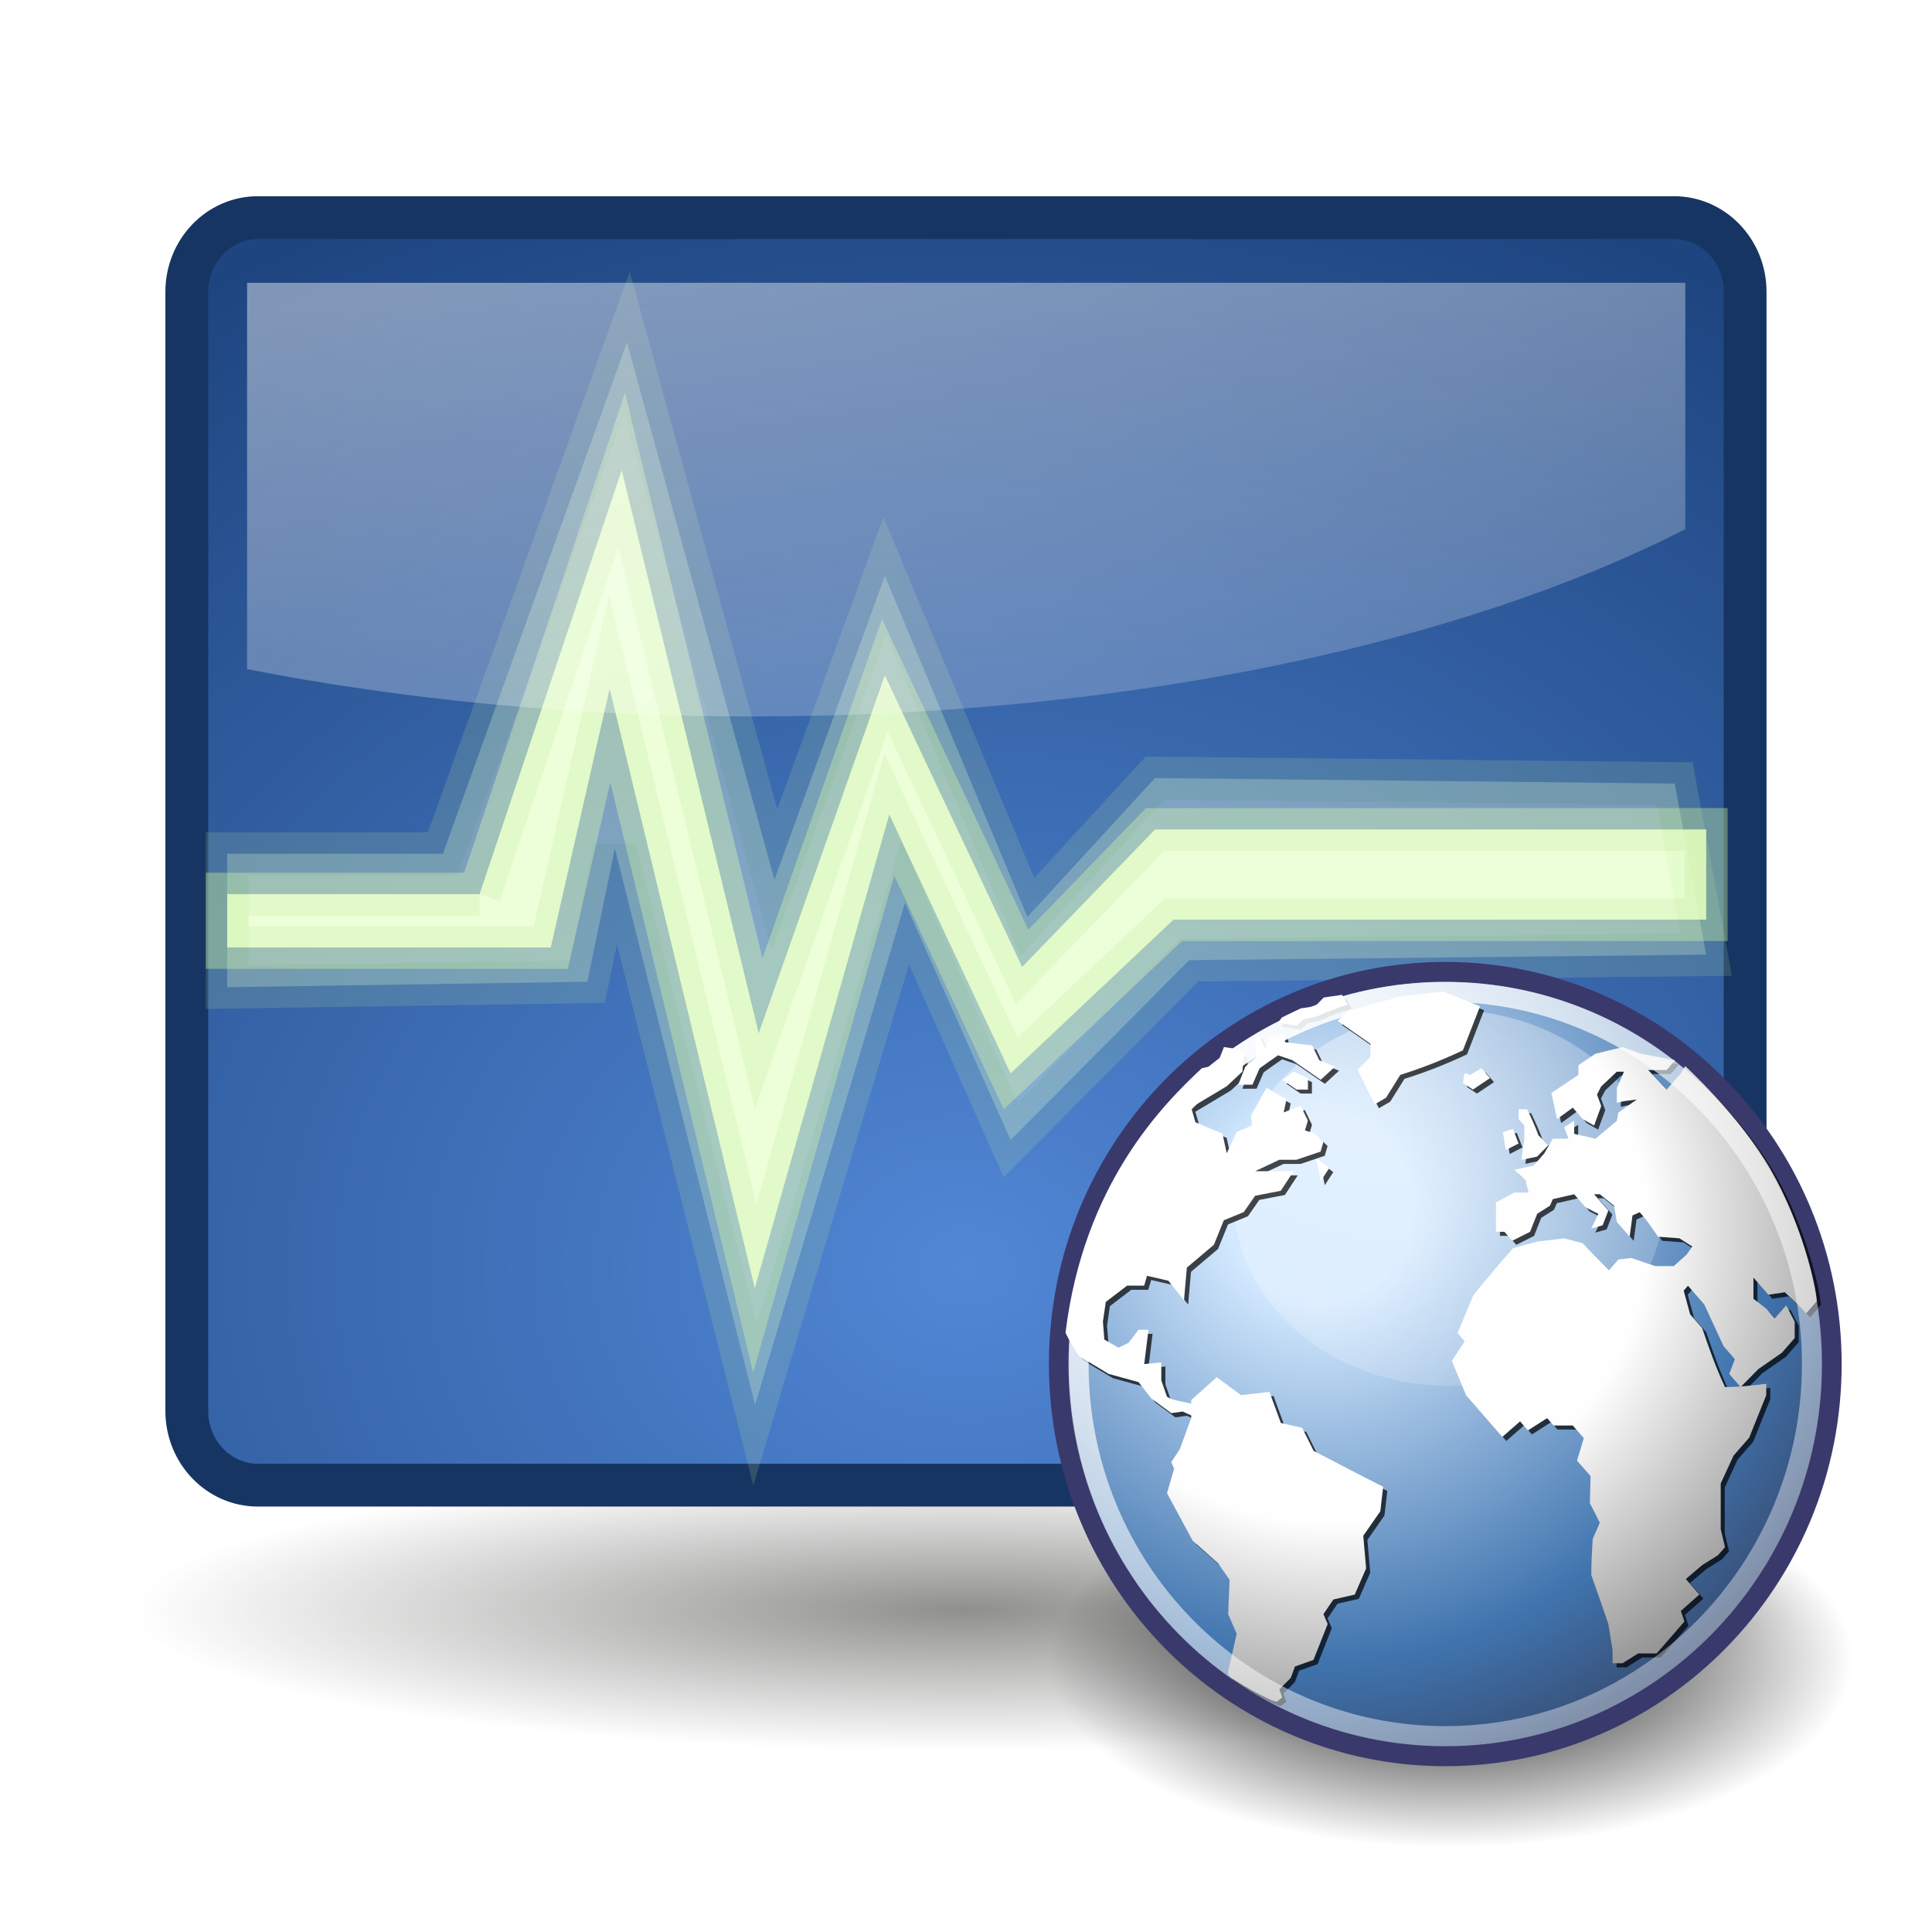
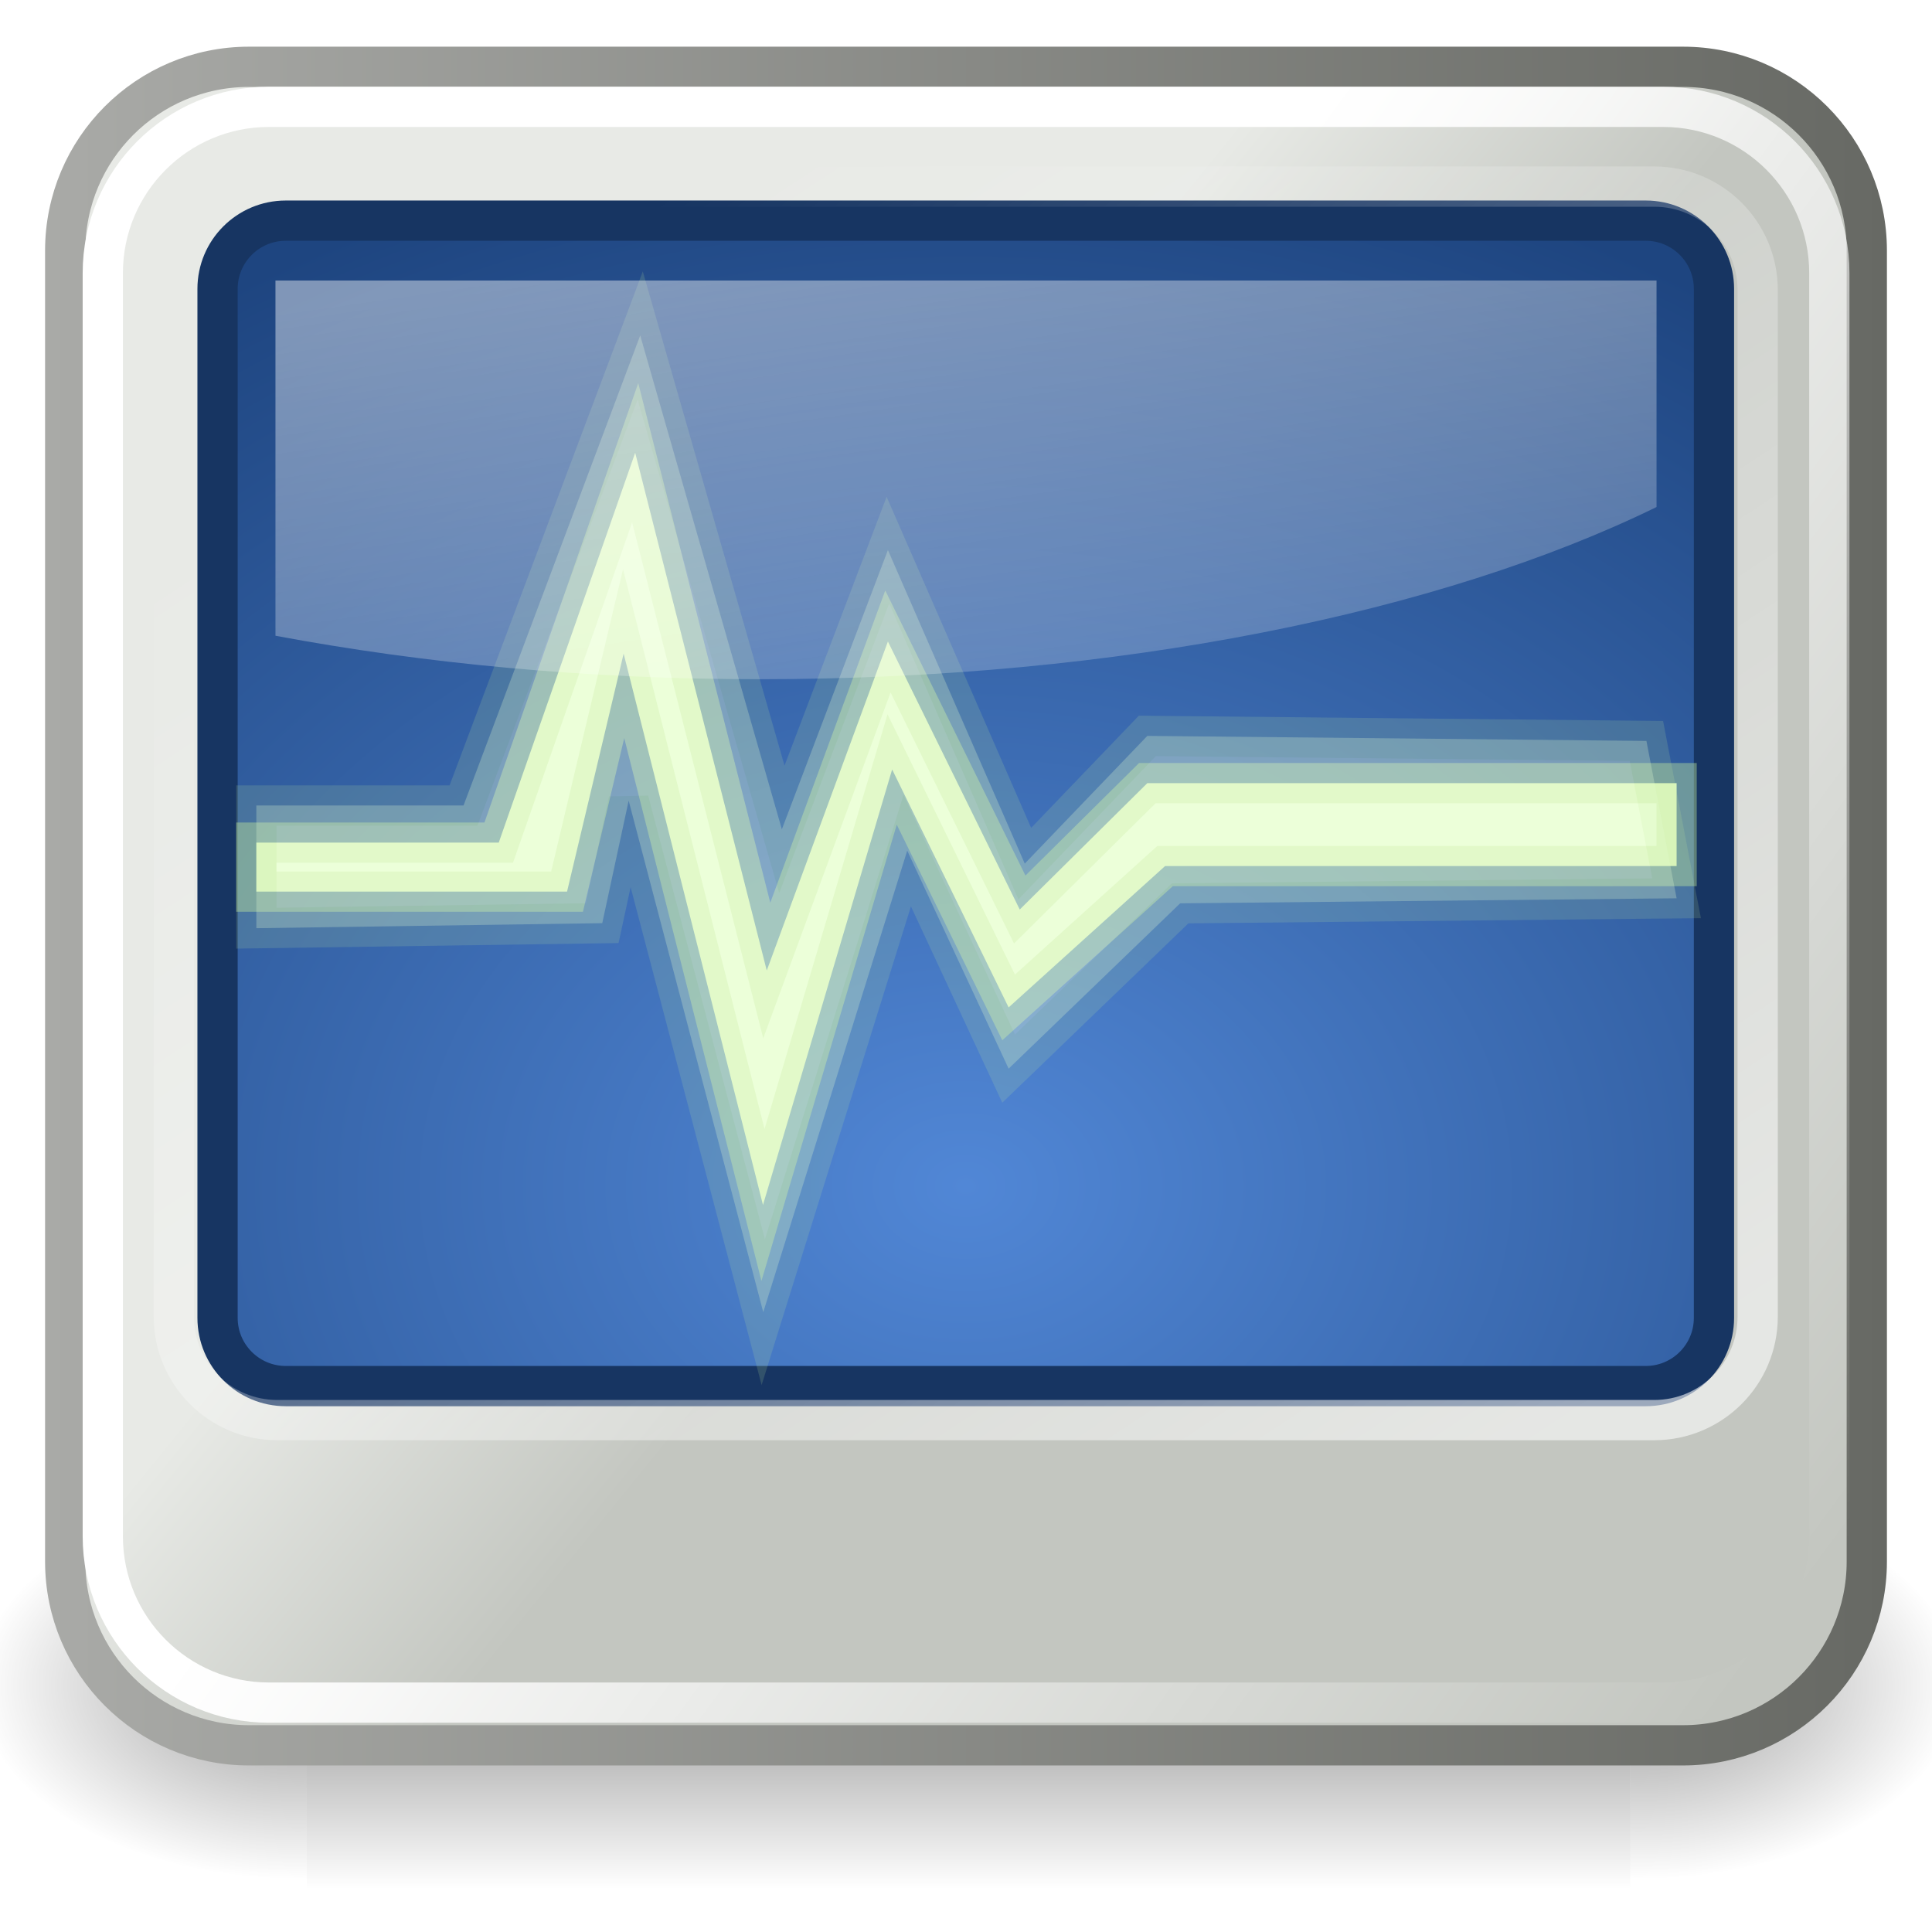
<svg xmlns="http://www.w3.org/2000/svg" xmlns:xlink="http://www.w3.org/1999/xlink" width="48px" height="48px" id="svg1306" version="1.1">
  <defs id="defs1308">
+     <radialGradient xlink:href="#linearGradient5060" id="radialGradient5031" gradientUnits="userSpaceOnUse" gradientTransform="matrix(-2.774389,0,0,1.969706,112.7623,-872.8854)" cx="605.714" cy="486.648" fx="605.714" fy="486.648" r="117.143" />
+     <linearGradient id="linearGradient5060">
+       <stop style="stop-color:black;stop-opacity:1;" offset="0" id="stop5062" />
+       <stop style="stop-color:black;stop-opacity:0;" offset="1" id="stop5064" />
+     </linearGradient>
+     <radialGradient xlink:href="#linearGradient5060" id="radialGradient5029" gradientUnits="userSpaceOnUse" gradientTransform="matrix(2.774389,0,0,1.969706,-1891.633,-872.8854)" cx="605.714" cy="486.648" fx="605.714" fy="486.648" r="117.143" />
+     <linearGradient id="linearGradient5048">
+       <stop style="stop-color:black;stop-opacity:0;" offset="0" id="stop5050" />
+       <stop id="stop5056" offset="0.5" style="stop-color:black;stop-opacity:1;" />
+       <stop style="stop-color:black;stop-opacity:0;" offset="1" id="stop5052" />
+     </linearGradient>
+     <linearGradient xlink:href="#linearGradient5048" id="linearGradient5027" gradientUnits="userSpaceOnUse" gradientTransform="matrix(2.774389,0,0,1.969706,-1892.179,-872.8854)" x1="302.857" y1="366.648" x2="302.857" y2="609.505" />
+     <linearGradient id="linearGradient2223">
+       <stop style="stop-color:#ffffff;stop-opacity:1;" offset="0" id="stop2225" />
+       <stop style="stop-color:#ffffff;stop-opacity:0;" offset="1" id="stop2229" />
+     </linearGradient>
    <linearGradient id="linearGradient2222">
      <stop style="stop-color:#5187d6;stop-opacity:1;" offset="0" id="stop2224" />
      <stop style="stop-color:#1e4580;stop-opacity:1;" offset="1" id="stop2227" />
    </linearGradient>
    <linearGradient id="linearGradient3090">
      <stop style="stop-color:#626c07;stop-opacity:1;" offset="0" id="stop3092" />
      <stop style="stop-color:#313603;stop-opacity:1;" offset="1" id="stop3094" />
+     </linearGradient>
+     <linearGradient id="linearGradient2238">
+       <stop style="stop-color:#ffffff;stop-opacity:1;" offset="0" id="stop2240" />
+       <stop style="stop-color:#ffffff;stop-opacity:0;" offset="1" id="stop2242" />
    </linearGradient>
    <linearGradient id="linearGradient2224">
      <stop style="stop-color:#32342f;stop-opacity:0.546;" offset="0" id="stop2226" />
      <stop style="stop-color:#32342f;stop-opacity:0;" offset="1" id="stop2228" />
    </linearGradient>
    <linearGradient id="linearGradient2214">
      <stop style="stop-color:#a9aaa7;stop-opacity:1;" offset="0" id="stop2216" />
      <stop style="stop-color:#676964;stop-opacity:1;" offset="1" id="stop2218" />
    </linearGradient>
    <linearGradient id="linearGradient2206">
      <stop style="stop-color:#c3c6c0;stop-opacity:1;" offset="0" id="stop2208" />
      <stop style="stop-color:#e8eae6;stop-opacity:1;" offset="1" id="stop2210" />
    </linearGradient>
    <linearGradient id="linearGradient2198">
      <stop style="stop-color:#32342f;stop-opacity:1;" offset="0" id="stop2200" />
      <stop style="stop-color:#171816;stop-opacity:1;" offset="1" id="stop2202" />
    </linearGradient>
    <linearGradient id="linearGradient2180">
      <stop style="stop-color:#ffffff;stop-opacity:1;" offset="0" id="stop2182" />
      <stop style="stop-color:#ffffff;stop-opacity:0;" offset="1" id="stop2184" />
    </linearGradient>
-     <radialGradient xlink:href="#linearGradient2224" id="radialGradient2230" cx="24.042" cy="42.242" fx="24.042" fy="42.242" r="17.577" gradientTransform="matrix(1.173331,0,0,0.1991279,-4.249238,31.58842)" gradientUnits="userSpaceOnUse" />
-     <linearGradient xlink:href="#linearGradient2180" id="linearGradient1340" gradientUnits="userSpaceOnUse" gradientTransform="matrix(3.967167,0,0,1.903681,-17.65014,-17.72509)" x1="8.821" y1="12.538" x2="12.499" y2="24.238" />
-     <radialGradient xlink:href="#linearGradient2222" id="radialGradient2229" cx="23.994" cy="32.267" fx="23.994" fy="32.267" r="19.089" gradientTransform="matrix(1.841802,0,0,1.508633,-20.1933,-17.18725)" gradientUnits="userSpaceOnUse" />
-     <radialGradient id="radialGradient4120" gradientUnits="userSpaceOnUse" cy="63.965" cx="15.116" gradientTransform="matrix(0.8137405,0,0,0.3798852,23.74685,16.9309)" r="12.289">
-       <stop id="stop4116" offset="0" />
-       <stop id="stop4118" stop-opacity="0" offset="1" />
-     </radialGradient>
-     <radialGradient id="radialGradient377" gradientUnits="userSpaceOnUse" cy="15.716" cx="18.248" gradientTransform="matrix(0.494971,0,0,0.5023516,23.74685,22.09105)" r="29.993">
-       <stop id="stop3964" stop-color="#d3e9ff" offset="0" />
-       <stop id="stop4134" stop-color="#d3e9ff" offset=".155" />
-       <stop id="stop4346" stop-color="#4074ae" offset=".75" />
-       <stop id="stop3966" stop-color="#36486c" offset="1" />
-     </radialGradient>
-     <radialGradient id="radialGradient4356" gradientUnits="userSpaceOnUse" cy="10.476" cx="11.827" gradientTransform="matrix(0.488042,0,0,0.4258887,28.64062,22.09105)" r="32.665">
-       <stop id="stop4352" stop-color="#fff" offset="0" />
-       <stop id="stop4354" stop-color="#fff" stop-opacity="0" offset="1" />
-     </radialGradient>
-     <radialGradient id="radialGradient636" fx="18.934" fy="17.81" gradientUnits="userSpaceOnUse" cy="17.486" cx="18.634" gradientTransform="matrix(0.504133,0,0,0.4759681,23.70678,22.10657)" r="40.693">
-       <stop id="stop4752" stop-color="#fff" offset="0" />
-       <stop id="stop4758" stop-color="#fefefe" offset=".379" />
-       <stop id="stop4754" stop-color="#1d1d1d" offset="1" />
-     </radialGradient>
-     <radialGradient id="radialGradient293" gradientUnits="userSpaceOnUse" cy="12.142" cx="15.601" gradientTransform="matrix(0.494971,0,0,0.5023516,23.74685,22.09105)" r="43.527">
-       <stop id="stop4128" stop-color="#fff" offset="0" />
-       <stop id="stop4130" stop-color="#fff" stop-opacity=".165" offset="1" />
-     </radialGradient>
+     <linearGradient xlink:href="#linearGradient2206" id="linearGradient2212" x1="25.861" y1="26.134" x2="18.3" y2="19.568" gradientUnits="userSpaceOnUse" gradientTransform="matrix(0.952387,0,0,1.018339,1.142599,-1.941627)" />
+     <linearGradient xlink:href="#linearGradient2214" id="linearGradient2220" x1="0.001" y1="24.012" x2="47.999" y2="24.012" gradientUnits="userSpaceOnUse" gradientTransform="matrix(0.952387,0,0,1.018339,1.142599,-1.941627)" />
+     <radialGradient xlink:href="#linearGradient2224" id="radialGradient2230" cx="24.042" cy="42.242" fx="24.042" fy="42.242" r="17.577" gradientTransform="matrix(1,0,0,0.304598,-5.757924e-16,29.37527)" gradientUnits="userSpaceOnUse" />
+     <linearGradient xlink:href="#linearGradient2238" id="linearGradient2244" x1="20.339" y1="19.637" x2="46.092" y2="39.708" gradientUnits="userSpaceOnUse" gradientTransform="matrix(0.952387,0,0,1.015657,1.142599,-0.876325)" />
+     <linearGradient xlink:href="#linearGradient2180" id="linearGradient1340" gradientUnits="userSpaceOnUse" gradientTransform="matrix(3.809547,0,0,1.750325,-16.00036,-15.78719)" x1="8.821" y1="12.538" x2="12.499" y2="24.238" />
+     <radialGradient xlink:href="#linearGradient2222" id="radialGradient2229" cx="23.994" cy="32.267" fx="23.994" fy="32.267" r="19.089" gradientTransform="matrix(1.768625,-1.961257e-23,1.552064e-23,1.387102,-18.44248,-15.29268)" gradientUnits="userSpaceOnUse" />
+     <linearGradient xlink:href="#linearGradient2223" id="linearGradient2231" x1="35.694" y1="37.334" x2="15.044" y2="5.959" gradientUnits="userSpaceOnUse" />
  </defs>
  <g id="layer1">
-     <ellipse style="opacity:1;fill:url(#radialGradient2230);fill-opacity:1;fill-rule:evenodd;stroke:none;stroke-width:1.077;stroke-linecap:round;stroke-linejoin:round;stroke-miterlimit:4;stroke-dasharray:none;stroke-dashoffset:0;stroke-opacity:1" id="path2222" cx="23.96" cy="40" rx="20.623" ry="3.5" />
-     <rect style="opacity:1;fill:url(#radialGradient2229);fill-opacity:1;fill-rule:evenodd;stroke:#173562;stroke-width:1.064;stroke-linecap:round;stroke-linejoin:round;stroke-miterlimit:4;stroke-dasharray:none;stroke-dashoffset:0;stroke-opacity:1" id="rect1314" width="38.716" height="31.491" x="4.641" y="5.407" rx="1.765" ry="1.843" />
-     <path style="opacity:1;fill:#ecffd9;fill-opacity:1;fill-rule:evenodd;stroke:#c3ea9b;stroke-width:1.064;stroke-linecap:butt;stroke-linejoin:miter;stroke-miterlimit:10;stroke-dasharray:none;stroke-opacity:0.416" d="m 11.916,22.215 -6.271,0 0,1.324 8.038,0 1.464,-6.431 3.606,14.898 3.341,-11.768 3.014,6.43 4.048,-3.82 13.234,0 0,-2.24 -13.694,0 -3.301,3.415 -3.411,-7.243 -3.134,8.891 -3.404,-13.991 -3.531,10.535 z" id="path2188" />
-     <path id="path3088" d="m 11.004,21.211 -5.36,0 0,3.316 8.949,-0.136 0.683,-3.309 3.483,13.822 3.725,-12.471 2.624,5.891 4.438,-4.469 12.844,-0.136 -0.781,-4.252 -12.913,-0.136 -3.171,3.451 -3.541,-8.473 -2.744,7.547 L 15.577,8.509 11.004,21.211 Z" style="opacity:0.381;fill:#ecffd9;fill-opacity:1;fill-rule:evenodd;stroke:#c3ea9b;stroke-width:1.064;stroke-linecap:butt;stroke-linejoin:miter;stroke-miterlimit:4;stroke-dasharray:none;stroke-opacity:0.416" />
-     <path style="opacity:0.432;fill:url(#linearGradient1340);fill-opacity:1;fill-rule:evenodd;stroke:none;stroke-width:1;stroke-linecap:round;stroke-linejoin:round;stroke-miterlimit:4;stroke-dasharray:none;stroke-dashoffset:0;stroke-opacity:1" d="m 6.139,7.025 0,9.6 c 3.822,0.748 8.059,1.175 12.529,1.175 9.305,0 17.638,-1.811 23.203,-4.653 l 0,-6.121 -35.732,0 z" id="rect2178" />
-     <path style="fill:url(#radialGradient4120)" id="path4112" d="m 46.047,41.23 a 10,4.668 0 0 1 -20,0 10,4.668 0 1 1 20,0 z" />
-     <path style="fill:url(#radialGradient377);stroke:#39396c;stroke-width:0.499" d="m 45.506,33.889 c 0,5.38 -4.297,9.742 -9.598,9.742 -5.301,0 -9.598,-4.361 -9.598,-9.742 -1.48e-4,-5.38 4.297,-9.741 9.598,-9.741 5.3,1.01e-4 9.598,4.361 9.598,9.741 z" id="path25" />
-     <path style="opacity:0.42;fill:url(#radialGradient4356)" id="path4348" d="m 41.347,29.762 a 5.35,4.669 0 0 1 -10.7,0 5.35,4.669 0 1 1 10.7,0 z" />
-     <path style="fill-opacity:0.71" d="m 32.913,29.446 0.212,-0.325 -0.318,-0.243 0.106,0.568 m -0.176,6.699 -0.283,-0.569 -0.53,-0.122 -0.283,-0.771 -0.707,0.081 -0.6,-0.446 -0.637,0.568 0,0.089 c -0.193,-0.056 -0.429,-0.064 -0.601,-0.171 l -0.142,-0.406 0,-0.447 -0.424,0.04 c 0.035,-0.284 0.071,-0.568 0.106,-0.852 l -0.248,0 -0.247,0.325 -0.248,0.122 -0.354,-0.202 -0.035,-0.447 0.071,-0.487 0.53,-0.405 0.424,0 0.071,-0.244 0.53,0.122 0.389,0.488 0.071,-0.813 0.672,-0.568 0.247,-0.609 0.495,-0.203 0.283,-0.406 0.636,-0.123 0.319,-0.487 -0.955,0 0.601,-0.284 0.424,0 0.601,-0.203 0.071,-0.243 -0.212,-0.203 -0.247,-0.081 0.071,-0.243 -0.177,-0.366 -0.424,0.162 0.071,-0.325 -0.494,-0.284 -0.389,0.69 0.035,0.244 -0.389,0.163 -0.247,0.528 -0.106,-0.487 -0.672,-0.284 -0.106,-0.365 0.884,-0.528 0.389,-0.365 0.035,-0.446 -0.212,-0.122 -0.283,-0.041 -0.176,0.447 c 0,0 -0.296,0.059 -0.372,0.078 -0.971,0.908 -2.932,2.867 -3.387,6.566 0.018,0.086 0.33,0.583 0.33,0.583 l 0.742,0.447 0.742,0.203 0.318,0.406 0.494,0.365 0.283,-0.04 0.212,0.097 0,0.065 -0.283,0.771 -0.212,0.325 0.071,0.163 -0.177,0.608 0.636,1.178 0.636,0.569 0.283,0.405 -0.036,0.853 0.212,0.487 -0.212,0.934 c 0,0 -0.016,-0.006 0.01,0.087 0.028,0.093 1.133,0.716 1.203,0.663 0.07,-0.054 0.13,-0.101 0.13,-0.101 l -0.071,-0.202 0.283,-0.284 0.106,-0.284 0.459,-0.163 0.353,-0.893 -0.106,-0.243 0.247,-0.365 0.531,-0.122 0.283,-0.65 -0.071,-0.811 0.424,-0.609 0.071,-0.609 C 33.888,36.747 33.313,36.446 32.737,36.145 m -1.696,-9.542 -0.177,0.446 0.354,0 0.177,-0.406 c 0.152,-0.109 0.304,-0.219 0.459,-0.325 l 0.354,0.122 c 0.235,0.162 0.471,0.325 0.707,0.487 l 0.353,-0.325 -0.389,-0.162 -0.177,-0.366 -0.672,-0.081 -0.035,-0.203 -0.318,0.081 -0.142,0.284 -0.177,-0.366 -0.07,0.162 0.035,0.406 -0.283,0.244 m 5.832,-1.502 -0.919,-0.366 -1.06,0.122 -1.308,0.365 -0.247,0.244 0.813,0.568 0,0.325 -0.318,0.325 0.424,0.853 0.282,-0.163 0.354,-0.568 c 0.546,-0.171 1.035,-0.366 1.555,-0.609 l 0.424,-1.096 m -0.389,1.665 -0.036,0.243 0.248,0.162 0.423,-0.284 -0.211,-0.244 -0.283,0.163 -0.141,-0.041 m 1.343,1.746 -0.142,-0.366 -0.248,0.082 0.071,0.446 0.318,-0.162 m 7.409,3.918 0,0 -0.265,0.304 C 44.809,32.541 44.627,32.378 44.442,32.207 l -0.407,0.061 -0.371,-0.426 0,0.527 0.318,0.245 0.212,0.243 0.283,-0.325 c 0.071,0.135 0.142,0.271 0.212,0.406 l 0,0.406 -0.318,0.365 -0.584,0.406 -0.442,0.447 -0.283,-0.326 0.141,-0.365 -0.282,-0.325 -0.478,-1.035 -0.406,-0.466 -0.106,0.121 0.16,0.589 0.3,0.345 c 0.171,0.502 0.341,0.982 0.566,1.462 0.349,0 0.678,-0.038 1.025,-0.082 l 0,0.284 -0.424,1.056 -0.389,0.446 -0.318,0.691 0,1.136 0.106,0.447 -0.177,0.202 -0.39,0.244 -0.406,0.345 0.336,0.386 -0.46,0.407 0.089,0.263 -0.69,0.793 -0.459,0 -0.389,0.244 -0.247,0 0,-0.325 -0.105,-0.651 c -0.137,-0.407 -0.279,-0.812 -0.424,-1.217 0,-0.299 0.017,-0.595 0.035,-0.894 l 0.177,-0.405 -0.248,-0.488 0.018,-0.67 -0.336,-0.385 0.168,-0.558 -0.274,-0.315 -0.478,0 -0.159,-0.183 -0.477,0.305 -0.195,-0.224 -0.442,0.386 C 37.125,35.455 36.825,35.11 36.524,34.765 L 36.171,33.912 36.489,33.425 36.312,33.222 36.7,32.288 c 0.319,-0.403 0.652,-0.789 0.99,-1.177 l 0.601,-0.163 0.672,-0.081 0.459,0.122 0.654,0.669 0.23,-0.263 0.317,-0.041 0.601,0.203 0.46,0 0.318,-0.284 0.142,-0.203 -0.319,-0.203 -0.53,-0.04 c -0.148,-0.207 -0.284,-0.425 -0.459,-0.609 l -0.177,0.081 -0.071,0.528 -0.318,-0.366 -0.07,-0.406 -0.353,-0.283 -0.142,0 0.354,0.405 -0.142,0.366 -0.283,0.081 0.177,-0.365 -0.319,-0.162 -0.282,-0.325 -0.531,0.121 -0.07,0.162 -0.318,0.203 -0.177,0.447 -0.442,0.223 -0.195,-0.223 -0.211,0 0,-0.731 0.459,-0.244 0.353,0 -0.071,-0.284 -0.282,-0.284 0.477,-0.101 0.265,-0.304 0.212,-0.366 0.389,0 -0.106,-0.284 0.248,-0.162 0,0.325 0.53,0.121 0.53,-0.446 0.036,-0.203 0.459,-0.325 c -0.166,0.021 -0.333,0.036 -0.495,0.081 l 0,-0.366 0.177,-0.406 -0.177,0 -0.388,0.365 -0.106,0.203 0.106,0.284 -0.177,0.487 -0.283,-0.162 -0.247,-0.284 -0.389,0.284 -0.142,-0.65 0.671,-0.446 0,-0.244 0.425,-0.284 0.671,-0.163 0.46,0.163 0.848,0.162 -0.211,0.243 -0.46,0 0.46,0.487 0.353,-0.406 0.107,-0.179 c 0,0 1.355,1.233 2.13,2.581 0.775,1.349 1.138,2.939 1.138,3.262 z m -12.924,-6.842 0.177,-0.162 0.354,-0.081 c 0.242,-0.12 0.485,-0.2 0.742,-0.284 l -0.141,-0.244 -0.456,0.067 -0.215,0.218 -0.355,0.052 -0.316,0.151 -0.153,0.075 -0.094,0.127 0.459,0.081 m -0.353,1.34 0.353,0.244 0.283,0 0,-0.284 -0.353,-0.162 -0.283,0.203 m 6.009,1.502 -0.071,0.487 0.389,-0.081 0.283,-0.284 -0.247,-0.244 c -0.083,-0.225 -0.178,-0.435 -0.282,-0.65 l -0.212,0 0,0.243 0.141,0.162 0,0.366" id="path28" />
-     <path style="fill:url(#radialGradient636)" d="m 32.813,29.345 0.212,-0.325 -0.318,-0.243 0.106,0.568 m -1.873,-2.842 -0.177,0.446 0.354,0 0.177,-0.406 c 0.152,-0.109 0.304,-0.219 0.459,-0.325 l 0.354,0.122 c 0.235,0.162 0.471,0.325 0.706,0.487 l 0.354,-0.325 -0.389,-0.162 -0.177,-0.366 -0.672,-0.081 -0.035,-0.203 -0.318,0.081 -0.142,0.284 -0.177,-0.366 -0.07,0.162 0.035,0.406 -0.283,0.244 m 1.696,9.542 -0.283,-0.569 -0.53,-0.122 -0.283,-0.771 -0.707,0.081 -0.6,-0.446 -0.637,0.568 0,0.089 c -0.193,-0.056 -0.429,-0.064 -0.601,-0.171 l -0.142,-0.406 0,-0.447 -0.424,0.04 c 0.035,-0.284 0.07,-0.568 0.106,-0.852 l -0.248,0 -0.247,0.325 -0.248,0.121 -0.354,-0.202 -0.035,-0.447 0.071,-0.487 0.53,-0.406 0.424,0 0.07,-0.244 0.53,0.122 0.389,0.488 0.071,-0.813 0.672,-0.568 0.247,-0.609 0.495,-0.203 0.283,-0.406 0.636,-0.123 0.319,-0.487 -0.955,0 0.601,-0.284 0.424,0 0.601,-0.203 0.071,-0.243 -0.212,-0.203 -0.247,-0.081 0.071,-0.244 -0.177,-0.365 -0.424,0.162 0.071,-0.325 -0.495,-0.285 -0.389,0.69 0.035,0.244 -0.389,0.163 -0.247,0.528 -0.106,-0.487 -0.672,-0.284 -0.106,-0.365 0.884,-0.528 0.389,-0.365 0.036,-0.446 -0.212,-0.122 -0.283,-0.041 -0.176,0.447 c 0,0 -0.296,0.059 -0.372,0.078 -0.971,0.908 -2.932,2.868 -3.387,6.566 0.018,0.086 0.33,0.583 0.33,0.583 l 0.742,0.447 0.742,0.203 0.318,0.406 0.495,0.365 0.283,-0.04 0.212,0.097 0,0.065 -0.283,0.771 -0.212,0.325 0.071,0.163 -0.177,0.608 0.636,1.178 0.636,0.569 0.283,0.405 -0.036,0.853 0.212,0.487 -0.212,0.934 c 0,0 -0.016,-0.006 0.01,0.087 0.028,0.093 1.133,0.716 1.203,0.663 0.07,-0.054 0.13,-0.101 0.13,-0.101 l -0.071,-0.202 0.283,-0.284 0.106,-0.284 0.459,-0.163 0.353,-0.893 -0.106,-0.243 0.247,-0.365 0.531,-0.122 0.283,-0.65 -0.071,-0.811 0.424,-0.609 0.071,-0.609 c -0.58,-0.292 -1.156,-0.593 -1.732,-0.894 m 4.136,-11.044 -0.919,-0.366 -1.06,0.122 -1.308,0.365 -0.247,0.244 0.813,0.568 0,0.325 -0.318,0.325 0.424,0.853 0.282,-0.163 0.354,-0.568 c 0.546,-0.171 1.035,-0.366 1.555,-0.609 L 36.772,25 m -0.389,1.665 -0.036,0.243 0.248,0.162 0.423,-0.284 -0.211,-0.244 -0.283,0.163 -0.141,-0.041 m 8.753,5.665 0,0 -0.265,0.304 C 44.709,32.44 44.527,32.276 44.342,32.106 l -0.407,0.061 -0.371,-0.426 0,0.527 0.318,0.245 0.212,0.243 0.283,-0.325 c 0.071,0.135 0.142,0.271 0.212,0.406 l 0,0.406 -0.318,0.365 -0.584,0.406 -0.442,0.447 -0.283,-0.326 0.141,-0.365 -0.282,-0.325 -0.478,-1.035 -0.406,-0.466 -0.106,0.121 0.16,0.589 0.3,0.345 c 0.171,0.502 0.341,0.982 0.566,1.462 0.349,0 0.678,-0.038 1.025,-0.082 l 0,0.284 -0.424,1.056 -0.389,0.446 -0.318,0.691 0,1.136 0.106,0.447 -0.177,0.202 -0.39,0.244 -0.406,0.345 0.336,0.386 -0.46,0.407 0.089,0.263 -0.69,0.793 -0.459,0 -0.389,0.244 -0.247,0 0,-0.325 -0.105,-0.651 C 39.822,39.94 39.68,39.535 39.535,39.131 c 0,-0.299 0.017,-0.595 0.035,-0.894 l 0.177,-0.405 -0.248,-0.488 0.018,-0.67 -0.336,-0.385 0.168,-0.558 -0.274,-0.315 -0.478,0 -0.159,-0.183 -0.477,0.305 -0.195,-0.224 -0.442,0.386 C 37.025,35.354 36.725,35.009 36.424,34.664 l -0.353,-0.853 0.318,-0.487 -0.177,-0.203 0.389,-0.934 c 0.319,-0.403 0.652,-0.789 0.99,-1.177 l 0.601,-0.163 0.672,-0.081 0.459,0.122 0.654,0.669 0.23,-0.263 0.317,-0.041 0.601,0.203 0.459,0 0.318,-0.284 0.142,-0.203 -0.319,-0.203 -0.53,-0.04 c -0.147,-0.207 -0.284,-0.425 -0.459,-0.609 l -0.177,0.081 -0.071,0.528 -0.318,-0.366 -0.07,-0.406 -0.353,-0.283 -0.142,0 0.354,0.405 -0.142,0.366 -0.283,0.081 0.177,-0.365 -0.319,-0.162 -0.282,-0.325 -0.531,0.121 -0.07,0.162 -0.318,0.203 -0.177,0.447 -0.442,0.223 -0.195,-0.223 -0.211,0 0,-0.731 0.459,-0.244 0.353,0 -0.071,-0.284 -0.282,-0.284 0.477,-0.101 0.265,-0.304 0.212,-0.366 0.389,0 -0.106,-0.284 0.248,-0.162 0,0.325 0.53,0.122 0.53,-0.446 0.036,-0.203 0.459,-0.325 c -0.166,0.021 -0.333,0.036 -0.495,0.081 l 0,-0.366 0.177,-0.406 -0.177,0 -0.388,0.365 -0.106,0.203 0.106,0.284 -0.177,0.487 -0.283,-0.162 -0.247,-0.284 -0.389,0.284 -0.142,-0.65 0.671,-0.446 0,-0.244 0.425,-0.284 0.671,-0.163 0.46,0.163 0.848,0.162 -0.211,0.243 -0.46,0 0.46,0.487 0.353,-0.406 0.107,-0.179 c 0,0 1.355,1.233 2.13,2.581 0.775,1.349 1.138,2.939 1.138,3.262 z M 32.212,25.487 l 0.177,-0.162 0.354,-0.081 c 0.242,-0.12 0.485,-0.2 0.742,-0.284 l -0.141,-0.244 -0.456,0.067 -0.215,0.218 -0.356,0.052 -0.316,0.151 -0.153,0.075 -0.094,0.127 0.459,0.081 m -0.353,1.34 0.353,0.244 0.283,0 0,-0.284 -0.353,-0.162 -0.283,0.203 m 6.009,1.502 -0.071,0.487 0.389,-0.081 0.283,-0.284 -0.247,-0.244 c -0.083,-0.225 -0.178,-0.435 -0.282,-0.65 l -0.212,0 0,0.243 0.141,0.162 0,0.366 m -0.141,0.082 -0.142,-0.366 -0.248,0.082 0.071,0.446 0.318,-0.162" id="path30" />
-     <path style="fill:none;stroke:url(#radialGradient293);stroke-width:0.499" d="m 45.018,33.889 c 0,5.106 -4.079,9.246 -9.111,9.246 -5.031,0 -9.111,-4.14 -9.111,-9.246 1.98e-4,-5.107 4.079,-9.246 9.111,-9.246 5.031,-5e-5 9.111,4.139 9.111,9.246 z" id="path32" />
+     <g id="g5022" transform="matrix(2.454499e-2,0,0,2.086758e-2,45.89369,40.09109)">
+       <rect y="-150.697" x="-1559.252" height="478.357" width="1339.633" id="rect4173" style="opacity:0.402;color:black;fill:url(#linearGradient5027);fill-opacity:1;fill-rule:nonzero;stroke:none;stroke-width:1;stroke-linecap:round;stroke-linejoin:miter;marker:none;marker-start:none;marker-mid:none;marker-end:none;stroke-miterlimit:4;stroke-dasharray:none;stroke-dashoffset:0;stroke-opacity:1;visibility:visible;display:inline;overflow:visible" />
+       <path id="path5058" d="M -219.619,-150.68 C -219.619,-150.68 -219.619,327.65 -219.619,327.65 C -76.745,328.551 125.781,220.481 125.781,88.454 C 125.781,-43.572 -33.655,-150.68 -219.619,-150.68 z " style="opacity:0.402;color:black;fill:url(#radialGradient5029);fill-opacity:1;fill-rule:nonzero;stroke:none;stroke-width:1;stroke-linecap:round;stroke-linejoin:miter;marker:none;marker-start:none;marker-mid:none;marker-end:none;stroke-miterlimit:4;stroke-dasharray:none;stroke-dashoffset:0;stroke-opacity:1;visibility:visible;display:inline;overflow:visible" />
+       <path style="opacity:0.402;color:black;fill:url(#radialGradient5031);fill-opacity:1;fill-rule:nonzero;stroke:none;stroke-width:1;stroke-linecap:round;stroke-linejoin:miter;marker:none;marker-start:none;marker-mid:none;marker-end:none;stroke-miterlimit:4;stroke-dasharray:none;stroke-dashoffset:0;stroke-opacity:1;visibility:visible;display:inline;overflow:visible" d="M -1559.252,-150.68 C -1559.252,-150.68 -1559.252,327.65 -1559.252,327.65 C -1702.127,328.551 -1904.652,220.481 -1904.652,88.454 C -1904.652,-43.572 -1745.216,-150.68 -1559.252,-150.68 z " id="path5018" />
+     </g>
+     <rect style="opacity:1;fill:url(#linearGradient2212);fill-opacity:1;fill-rule:evenodd;stroke:url(#linearGradient2220);stroke-width:1;stroke-linecap:round;stroke-linejoin:round;stroke-miterlimit:4;stroke-dasharray:none;stroke-dashoffset:0;stroke-opacity:1" id="rect1316" width="44.76" height="41.702" x="1.62" y="1.66" rx="4.566" ry="4.566" />
+     <rect style="opacity:1;fill:url(#radialGradient2229);fill-opacity:1;fill-rule:evenodd;stroke:#173562;stroke-width:1;stroke-linecap:round;stroke-linejoin:round;stroke-miterlimit:4;stroke-dasharray:none;stroke-dashoffset:0;stroke-opacity:1" id="rect1314" width="37.178" height="28.955" x="5.405" y="5.482" rx="1.695" ry="1.695" />
+     <path style="opacity:1;fill:#ecffd9;fill-opacity:1;fill-rule:evenodd;stroke:#c3ea9b;stroke-width:1;stroke-linecap:butt;stroke-linejoin:miter;stroke-miterlimit:10;stroke-dasharray:none;stroke-opacity:0.416" d="M 12.391,20.935 L 6.369,20.935 L 6.369,22.152 L 14.088,22.152 L 15.494,16.239 L 18.956,29.937 L 22.165,19.117 L 25.059,25.029 L 28.946,21.517 L 41.655,21.517 L 41.655,19.457 L 28.505,19.457 L 25.335,22.597 L 22.06,15.938 L 19.05,24.112 L 15.781,11.249 L 12.391,20.935 z " id="path2188" />
+     <rect style="opacity:1;fill:none;fill-opacity:1;fill-rule:evenodd;stroke:url(#linearGradient2244);stroke-width:1;stroke-linecap:round;stroke-linejoin:round;stroke-miterlimit:4;stroke-dasharray:none;stroke-dashoffset:0;stroke-opacity:1" id="rect2232" width="42.895" height="39.647" x="2.554" y="2.654" rx="4.13" ry="4.13" />
+     <path id="path3088" d="M 11.516,20.012 L 6.369,20.012 L 6.369,23.061 L 14.963,22.936 L 15.619,19.893 L 18.963,32.602 L 22.54,21.135 L 25.059,26.551 L 29.321,22.443 L 41.655,22.318 L 40.905,18.408 L 28.505,18.283 L 25.46,21.456 L 22.06,13.666 L 19.425,20.604 L 15.906,8.334 L 11.516,20.012 z " style="opacity:0.381;fill:#ecffd9;fill-opacity:1;fill-rule:evenodd;stroke:#c3ea9b;stroke-width:1;stroke-linecap:butt;stroke-linejoin:miter;stroke-miterlimit:4;stroke-dasharray:none;stroke-opacity:0.416" />
+     <path style="opacity:0.432;fill:url(#linearGradient1340);fill-opacity:1;fill-rule:evenodd;stroke:none;stroke-width:1;stroke-linecap:round;stroke-linejoin:round;stroke-miterlimit:4;stroke-dasharray:none;stroke-dashoffset:0;stroke-opacity:1" d="M 6.844,6.969 L 6.844,15.795 C 10.514,16.483 14.583,16.875 18.875,16.875 C 27.81,16.875 35.812,15.21 41.156,12.597 L 41.156,6.969 L 6.844,6.969 z " id="rect2178" />
+     <rect ry="2.57" rx="2.57" y="4.636" x="4.319" height="30.646" width="39.35" id="rect2221" style="opacity:0.574;fill:none;fill-opacity:1;fill-rule:evenodd;stroke:url(#linearGradient2231);stroke-width:1;stroke-linecap:round;stroke-linejoin:round;stroke-miterlimit:4;stroke-dasharray:none;stroke-dashoffset:0;stroke-opacity:1" />
  </g>
</svg>
